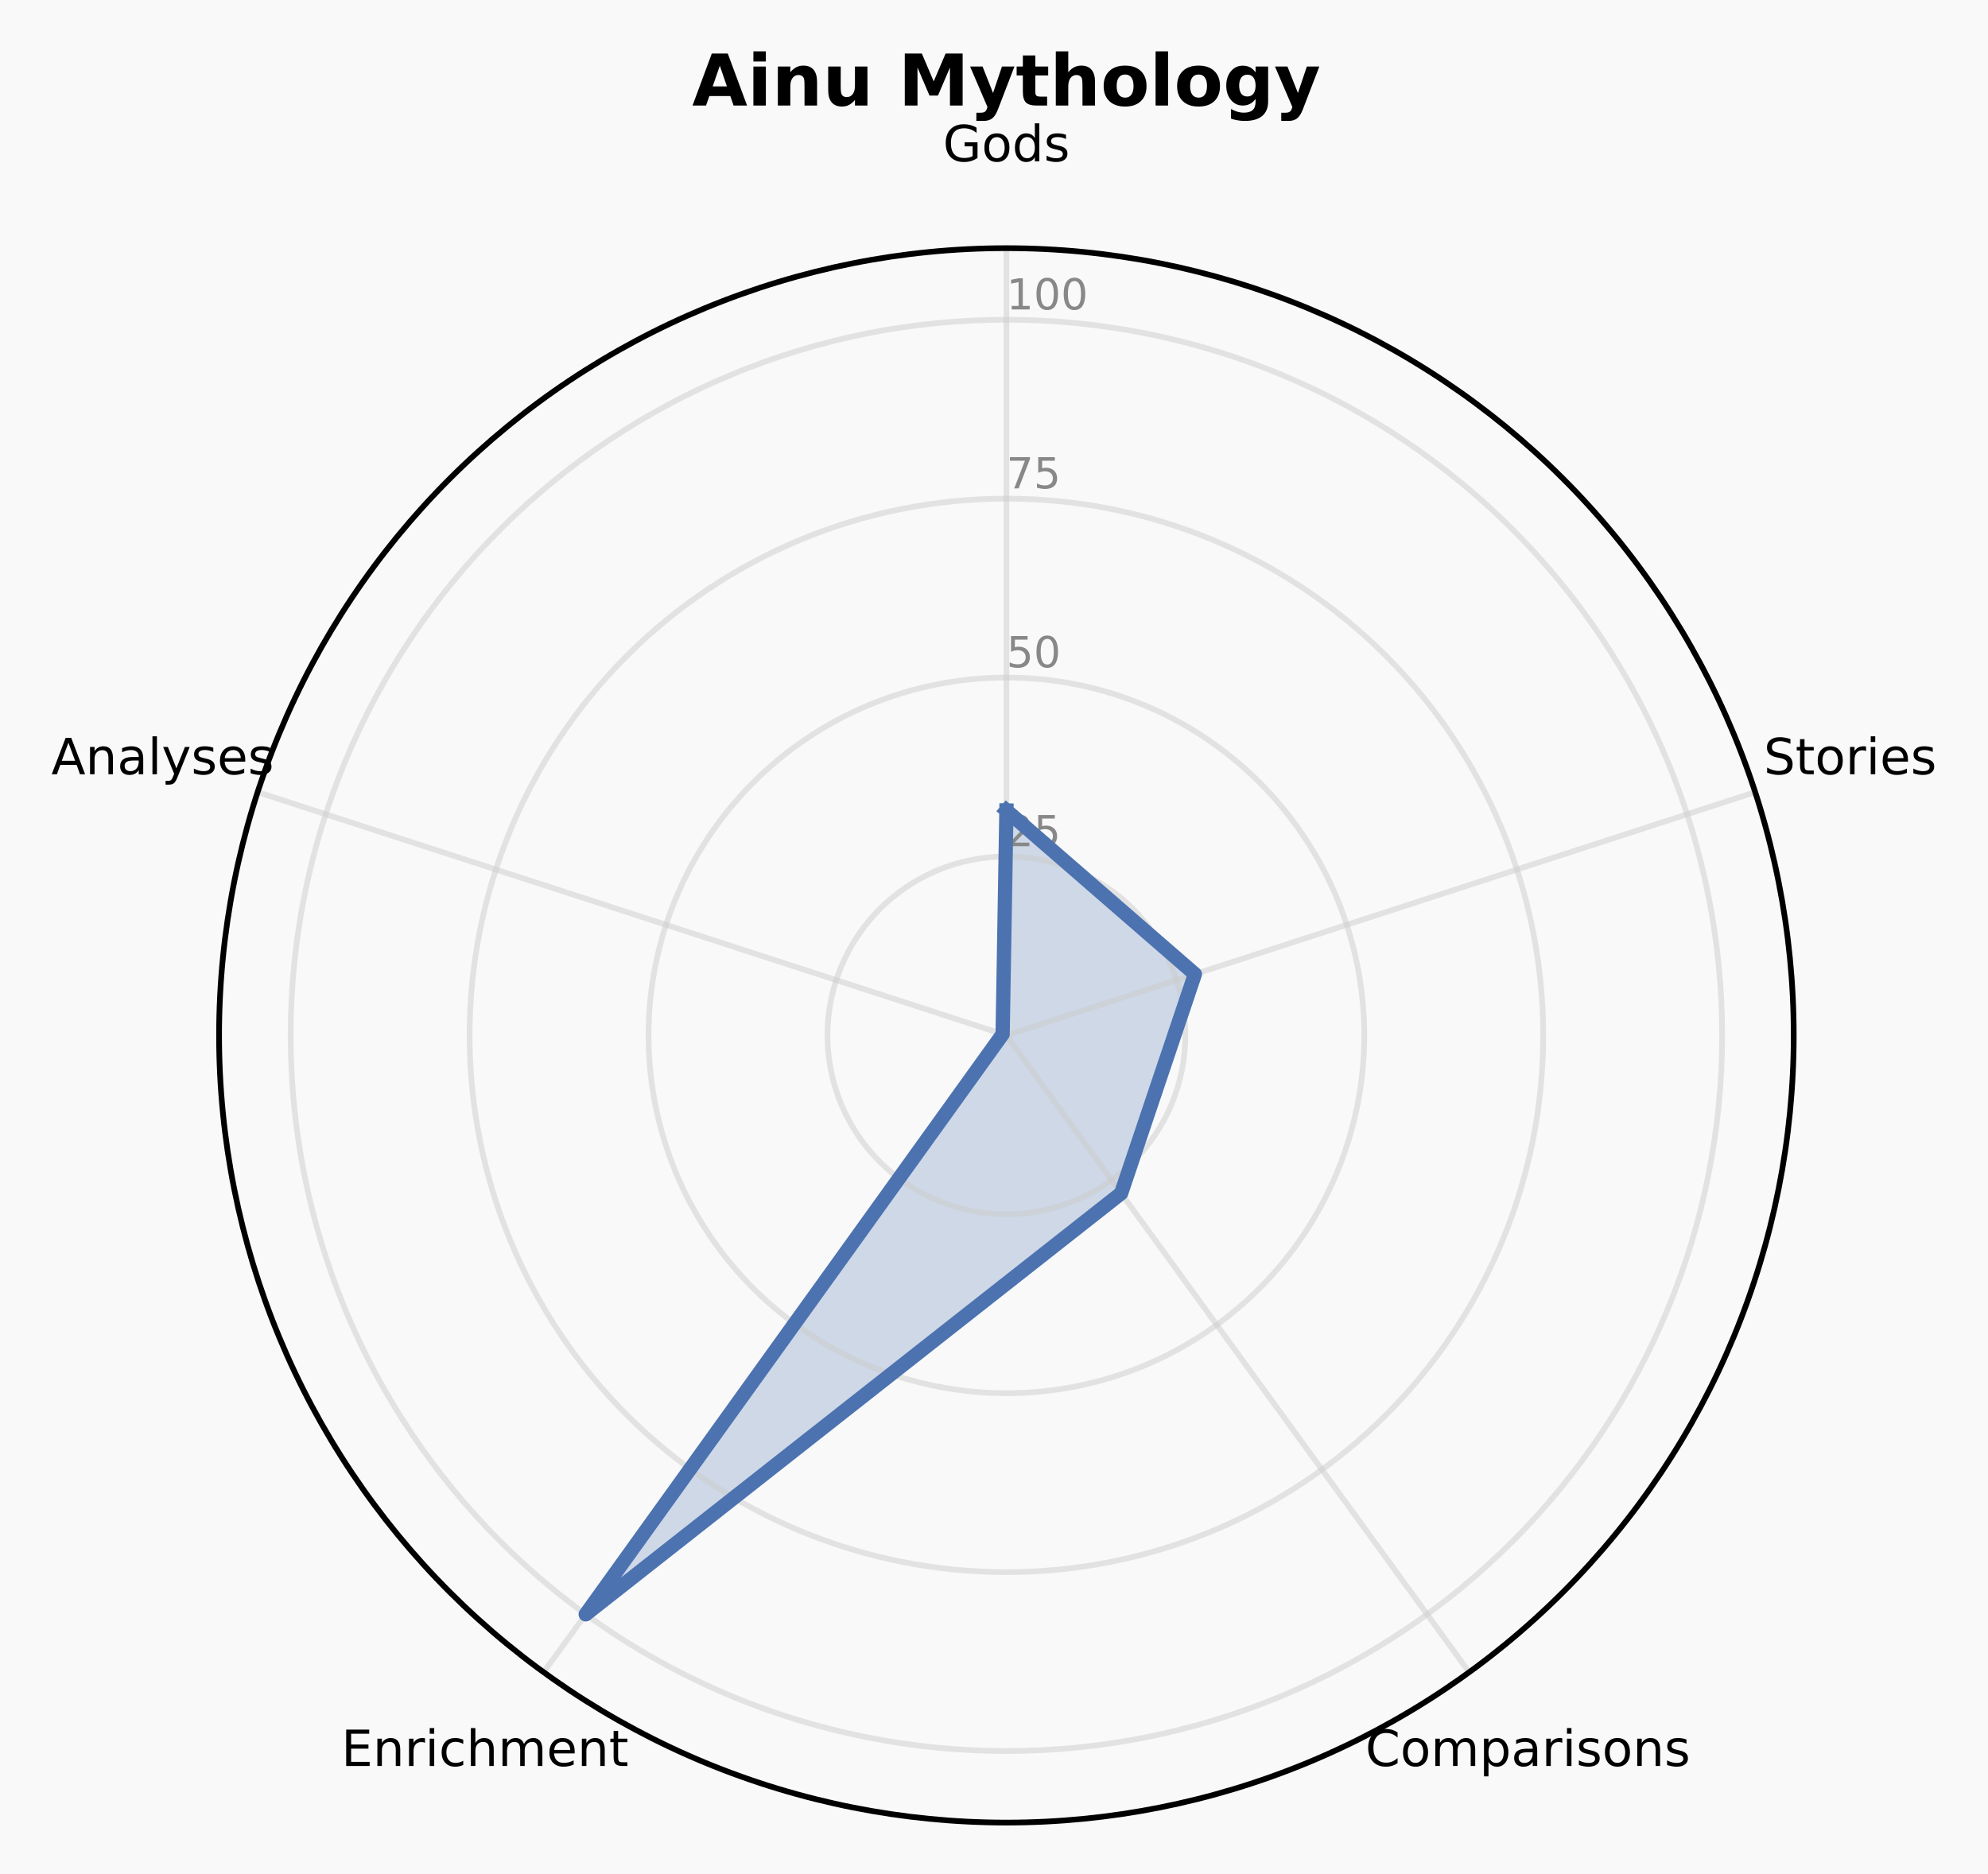
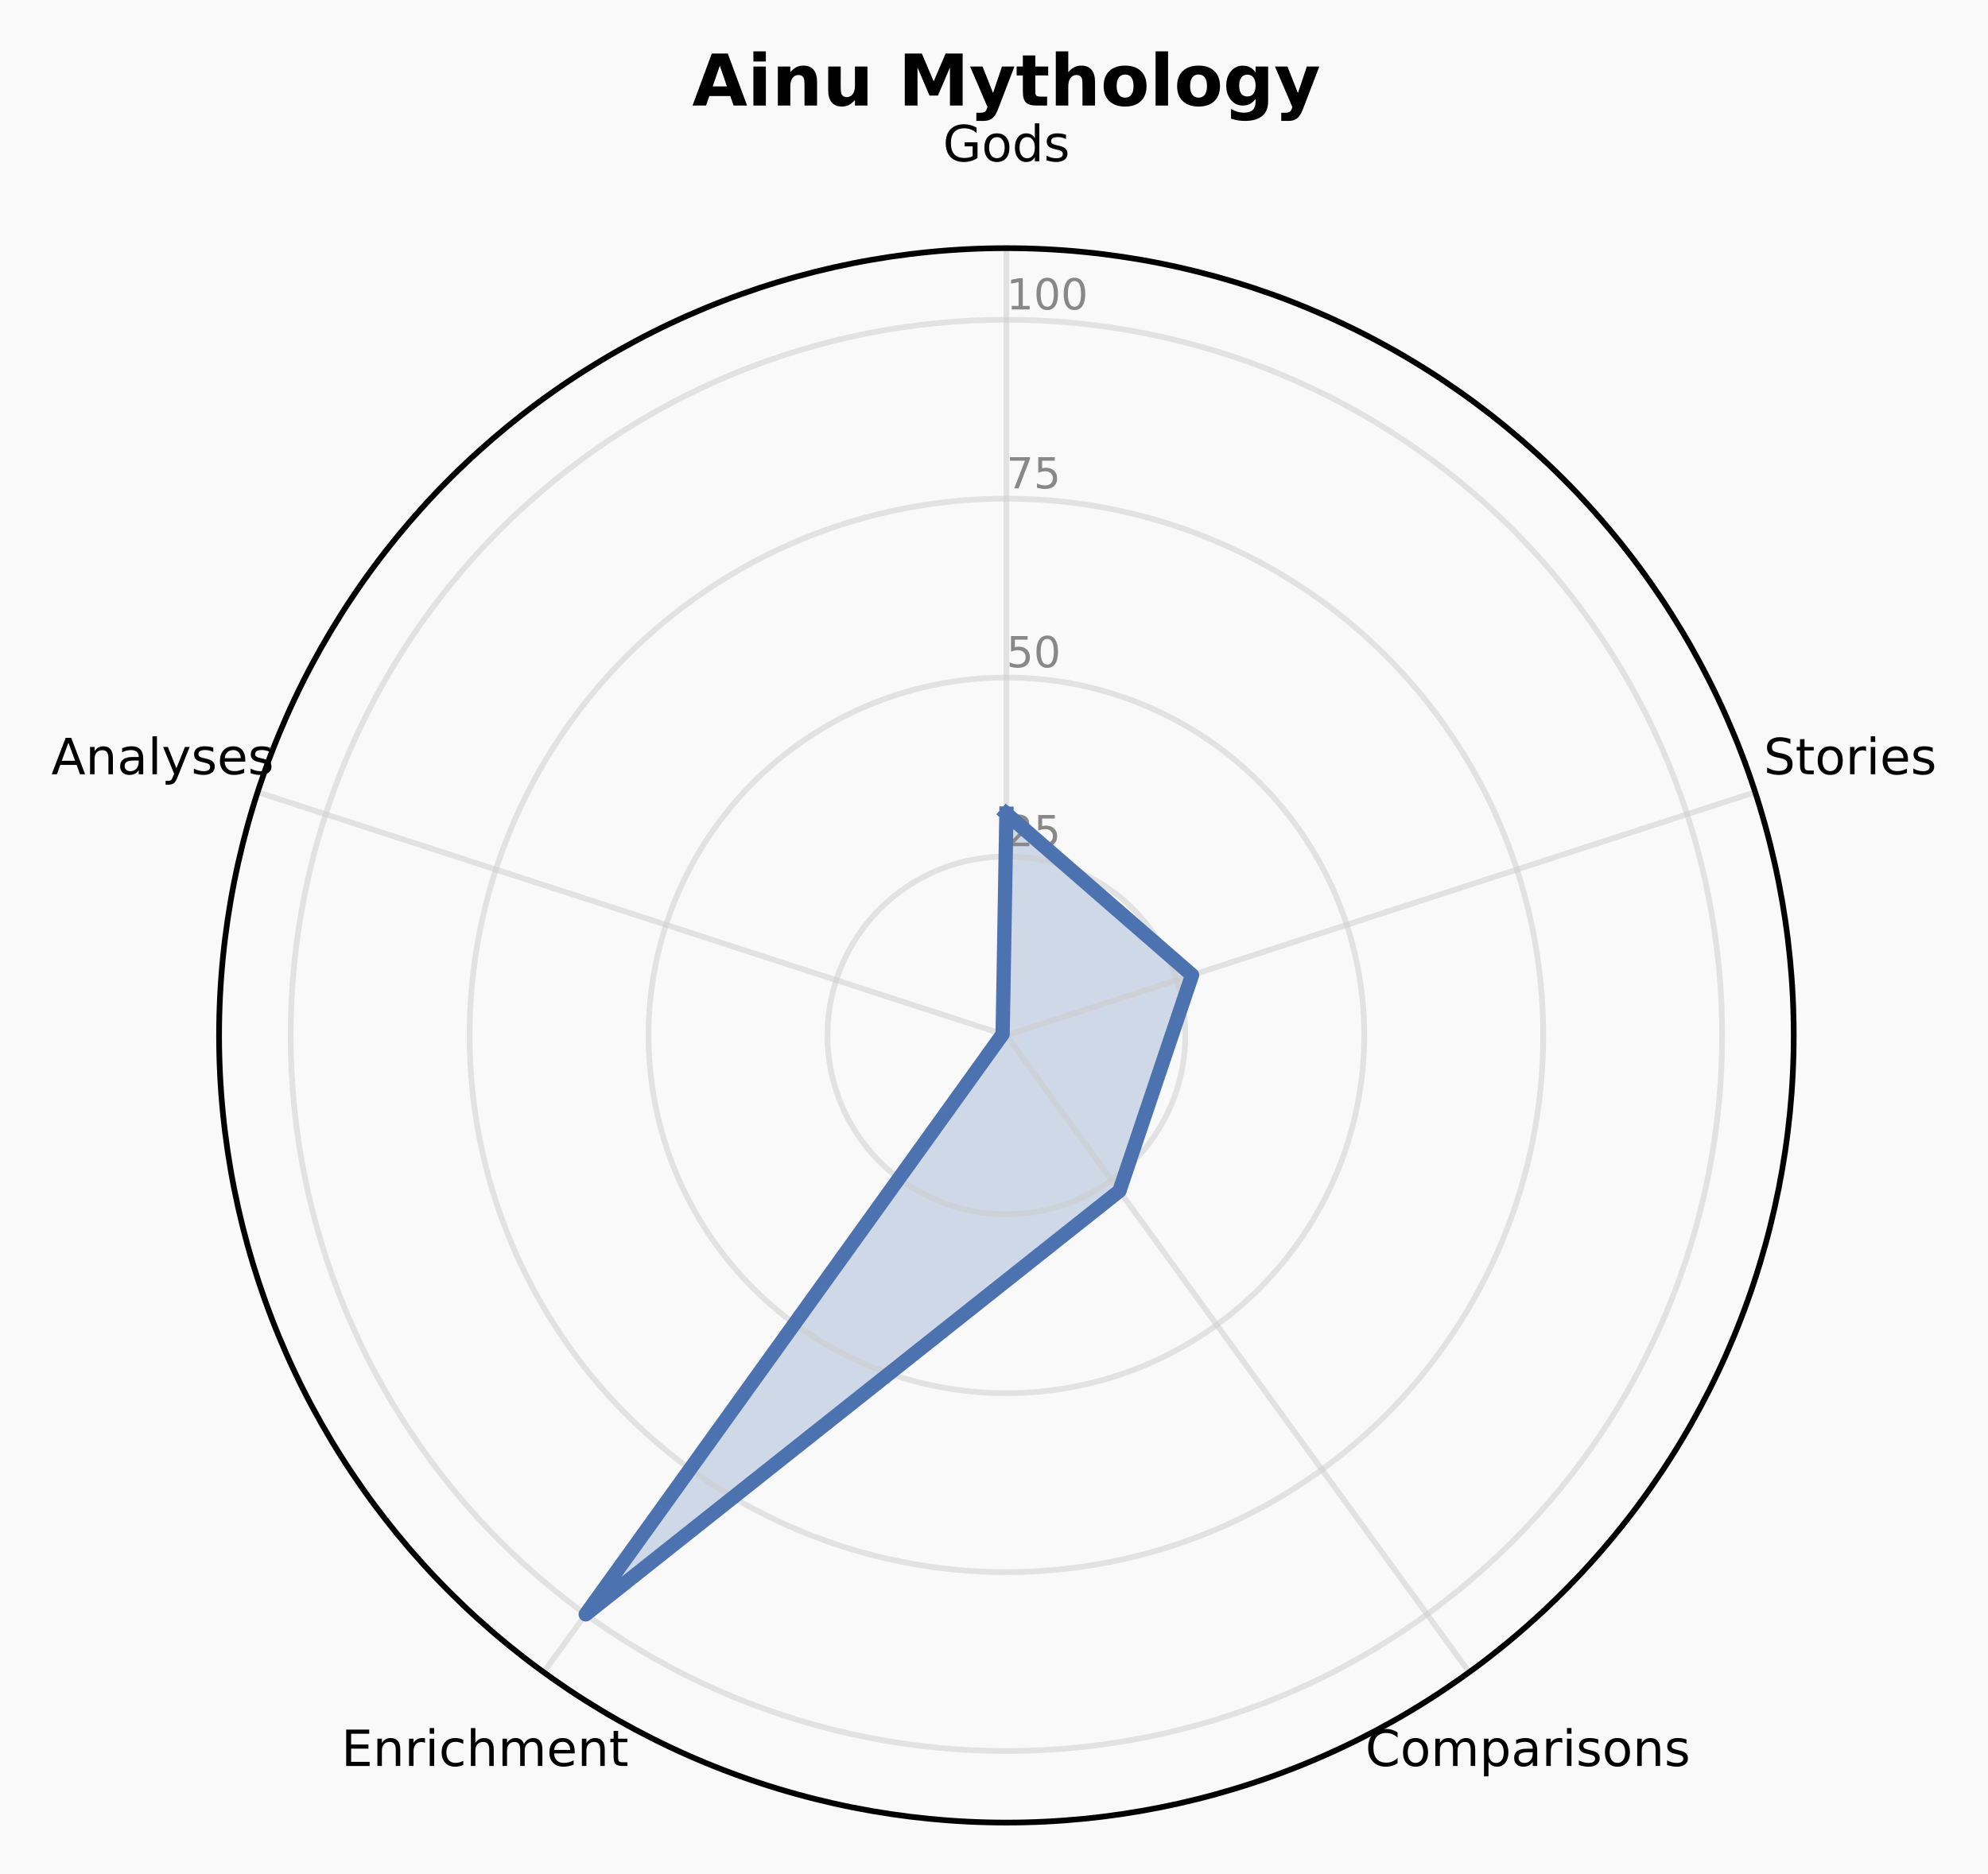
<svg xmlns="http://www.w3.org/2000/svg" xmlns:xlink="http://www.w3.org/1999/xlink" width="278.709pt" height="262.758pt" viewBox="0 0 278.709 262.758" version="1.1">
  <defs>
    <style type="text/css">*{stroke-linejoin: round; stroke-linecap: butt}</style>
  </defs>
  <g id="figure_1">
    <g id="patch_1">
      <path d="M 0 262.758  L 278.709 262.758  L 278.709 0  L 0 0  z " style="fill: #f9f9f9" />
    </g>
    <g id="axes_1">
      <g id="patch_2">
        <path d="M 251.473 145.178  C 251.473 130.683 248.618 116.329 243.071 102.938  C 237.524 89.546 229.393 77.377 219.143 67.128  C 208.894 56.878 196.725 48.748 183.334 43.201  C 169.942 37.654 155.588 34.798 141.093 34.798  C 126.598 34.798 112.244 37.654 98.853 43.201  C 85.461 48.748 73.293 56.878 63.043 67.128  C 52.794 77.377 44.663 89.546 39.116 102.938  C 33.569 116.329 30.714 130.683 30.714 145.178  C 30.714 159.673 33.569 174.027 39.116 187.418  C 44.663 200.81 52.794 212.979 63.043 223.228  C 73.293 233.478 85.461 241.609 98.853 247.155  C 112.244 252.702 126.598 255.558 141.093 255.558  C 155.588 255.558 169.942 252.702 183.334 247.155  C 196.725 241.609 208.894 233.478 219.143 223.228  C 229.393 212.979 237.524 200.81 243.071 187.418  C 248.618 174.027 251.473 159.673 251.473 145.178  M 141.093 145.178  C 141.093 145.178 141.093 145.178 141.093 145.178  C 141.093 145.178 141.093 145.178 141.093 145.178  C 141.093 145.178 141.093 145.178 141.093 145.178  C 141.093 145.178 141.093 145.178 141.093 145.178  C 141.093 145.178 141.093 145.178 141.093 145.178  C 141.093 145.178 141.093 145.178 141.093 145.178  C 141.093 145.178 141.093 145.178 141.093 145.178  C 141.093 145.178 141.093 145.178 141.093 145.178  C 141.093 145.178 141.093 145.178 141.093 145.178  C 141.093 145.178 141.093 145.178 141.093 145.178  C 141.093 145.178 141.093 145.178 141.093 145.178  C 141.093 145.178 141.093 145.178 141.093 145.178  C 141.093 145.178 141.093 145.178 141.093 145.178  C 141.093 145.178 141.093 145.178 141.093 145.178  C 141.093 145.178 141.093 145.178 141.093 145.178  C 141.093 145.178 141.093 145.178 141.093 145.178  z " style="fill: #f9f9f9" />
      </g>
      <g id="patch_3">
-         <path d="M 141.093 113.641  L 167.521 136.591  L 157.179 167.318  L 82.112 226.359  L 140.566 145.007  z " clip-path="url(#p3cefabeaa1)" style="fill: #4c72b0; opacity: 0.25; stroke: #4c72b0; stroke-linejoin: miter" />
+         <path d="M 141.093 114.085  L 167.121 136.721  L 156.939 166.988  L 82.112 226.359  L 140.566 145.007  z " clip-path="url(#p2540163495)" style="fill: #4c72b0; opacity: 0.25; stroke: #4c72b0; stroke-linejoin: miter" />
      </g>
      <g id="matplotlib.axis_1">
        <g id="xtick_1">
          <g id="line2d_1">
-             <path d="M 141.093 145.178  L 141.093 34.798  " clip-path="url(#p3cefabeaa1)" style="fill: none; stroke: #cccccc; stroke-opacity: 0.5; stroke-width: 0.8; stroke-linecap: square" />
+             <path d="M 141.093 145.178  L 141.093 34.798  " clip-path="url(#p2540163495)" style="fill: none; stroke: #cccccc; stroke-opacity: 0.5; stroke-width: 0.8; stroke-linecap: square" />
          </g>
          <g id="text_1">
            <g transform="translate(132.1945 22.61707) scale(0.07 -0.07)">
              <defs>
                <path id="DejaVuSans-2a" d="M 3809 666  L 3809 1919  L 2778 1919  L 2778 2438  L 4434 2438  L 4434 434  Q 4069 175 3628 42  Q 3188 -91 2688 -91  Q 1594 -91 976 548  Q 359 1188 359 2328  Q 359 3472 976 4111  Q 1594 4750 2688 4750  Q 3144 4750 3555 4637  Q 3966 4525 4313 4306  L 4313 3634  Q 3963 3931 3569 4081  Q 3175 4231 2741 4231  Q 1884 4231 1454 3753  Q 1025 3275 1025 2328  Q 1025 1384 1454 906  Q 1884 428 2741 428  Q 3075 428 3337 486  Q 3600 544 3809 666  z " transform="scale(0.015625)" />
                <path id="DejaVuSans-52" d="M 1959 3097  Q 1497 3097 1228 2736  Q 959 2375 959 1747  Q 959 1119 1226 758  Q 1494 397 1959 397  Q 2419 397 2687 759  Q 2956 1122 2956 1747  Q 2956 2369 2687 2733  Q 2419 3097 1959 3097  z M 1959 3584  Q 2709 3584 3137 3096  Q 3566 2609 3566 1747  Q 3566 888 3137 398  Q 2709 -91 1959 -91  Q 1206 -91 779 398  Q 353 888 353 1747  Q 353 2609 779 3096  Q 1206 3584 1959 3584  z " transform="scale(0.015625)" />
                <path id="DejaVuSans-47" d="M 2906 2969  L 2906 4863  L 3481 4863  L 3481 0  L 2906 0  L 2906 525  Q 2725 213 2448 61  Q 2172 -91 1784 -91  Q 1150 -91 751 415  Q 353 922 353 1747  Q 353 2572 751 3078  Q 1150 3584 1784 3584  Q 2172 3584 2448 3432  Q 2725 3281 2906 2969  z M 947 1747  Q 947 1113 1208 752  Q 1469 391 1925 391  Q 2381 391 2643 752  Q 2906 1113 2906 1747  Q 2906 2381 2643 2742  Q 2381 3103 1925 3103  Q 1469 3103 1208 2742  Q 947 2381 947 1747  z " transform="scale(0.015625)" />
                <path id="DejaVuSans-56" d="M 2834 3397  L 2834 2853  Q 2591 2978 2328 3040  Q 2066 3103 1784 3103  Q 1356 3103 1142 2972  Q 928 2841 928 2578  Q 928 2378 1081 2264  Q 1234 2150 1697 2047  L 1894 2003  Q 2506 1872 2764 1633  Q 3022 1394 3022 966  Q 3022 478 2636 193  Q 2250 -91 1575 -91  Q 1294 -91 989 -36  Q 684 19 347 128  L 347 722  Q 666 556 975 473  Q 1284 391 1588 391  Q 1994 391 2212 530  Q 2431 669 2431 922  Q 2431 1156 2273 1281  Q 2116 1406 1581 1522  L 1381 1569  Q 847 1681 609 1914  Q 372 2147 372 2553  Q 372 3047 722 3315  Q 1072 3584 1716 3584  Q 2034 3584 2315 3537  Q 2597 3491 2834 3397  z " transform="scale(0.015625)" />
              </defs>
              <use xlink:href="#DejaVuSans-2a" />
              <use xlink:href="#DejaVuSans-52" transform="translate(77.48438 0)" />
              <use xlink:href="#DejaVuSans-47" transform="translate(138.6719 0)" />
              <use xlink:href="#DejaVuSans-56" transform="translate(202.1562 0)" />
            </g>
          </g>
        </g>
        <g id="xtick_2">
          <g id="line2d_2">
-             <path d="M 141.093 145.178  L 246.07 111.069  " clip-path="url(#p3cefabeaa1)" style="fill: none; stroke: #cccccc; stroke-opacity: 0.5; stroke-width: 0.8; stroke-linecap: square" />
+             <path d="M 141.093 145.178  L 246.07 111.069  " clip-path="url(#p2540163495)" style="fill: none; stroke: #cccccc; stroke-opacity: 0.5; stroke-width: 0.8; stroke-linecap: square" />
          </g>
          <g id="text_2">
            <g transform="translate(247.2616 108.5613) scale(0.07 -0.07)">
              <defs>
                <path id="DejaVuSans-36" d="M 3425 4513  L 3425 3897  Q 3066 4069 2747 4153  Q 2428 4238 2131 4238  Q 1616 4238 1336 4038  Q 1056 3838 1056 3469  Q 1056 3159 1242 3001  Q 1428 2844 1947 2747  L 2328 2669  Q 3034 2534 3370 2195  Q 3706 1856 3706 1288  Q 3706 609 3251 259  Q 2797 -91 1919 -91  Q 1588 -91 1214 -16  Q 841 59 441 206  L 441 856  Q 825 641 1194 531  Q 1563 422 1919 422  Q 2459 422 2753 634  Q 3047 847 3047 1241  Q 3047 1584 2836 1778  Q 2625 1972 2144 2069  L 1759 2144  Q 1053 2284 737 2584  Q 422 2884 422 3419  Q 422 4038 858 4394  Q 1294 4750 2059 4750  Q 2388 4750 2728 4690  Q 3069 4631 3425 4513  z " transform="scale(0.015625)" />
                <path id="DejaVuSans-57" d="M 1172 4494  L 1172 3500  L 2356 3500  L 2356 3053  L 1172 3053  L 1172 1153  Q 1172 725 1289 603  Q 1406 481 1766 481  L 2356 481  L 2356 0  L 1766 0  Q 1100 0 847 248  Q 594 497 594 1153  L 594 3053  L 172 3053  L 172 3500  L 594 3500  L 594 4494  L 1172 4494  z " transform="scale(0.015625)" />
                <path id="DejaVuSans-55" d="M 2631 2963  Q 2534 3019 2420 3045  Q 2306 3072 2169 3072  Q 1681 3072 1420 2755  Q 1159 2438 1159 1844  L 1159 0  L 581 0  L 581 3500  L 1159 3500  L 1159 2956  Q 1341 3275 1631 3429  Q 1922 3584 2338 3584  Q 2397 3584 2469 3576  Q 2541 3569 2628 3553  L 2631 2963  z " transform="scale(0.015625)" />
                <path id="DejaVuSans-4c" d="M 603 3500  L 1178 3500  L 1178 0  L 603 0  L 603 3500  z M 603 4863  L 1178 4863  L 1178 4134  L 603 4134  L 603 4863  z " transform="scale(0.015625)" />
                <path id="DejaVuSans-48" d="M 3597 1894  L 3597 1613  L 953 1613  Q 991 1019 1311 708  Q 1631 397 2203 397  Q 2534 397 2845 478  Q 3156 559 3463 722  L 3463 178  Q 3153 47 2828 -22  Q 2503 -91 2169 -91  Q 1331 -91 842 396  Q 353 884 353 1716  Q 353 2575 817 3079  Q 1281 3584 2069 3584  Q 2775 3584 3186 3129  Q 3597 2675 3597 1894  z M 3022 2063  Q 3016 2534 2758 2815  Q 2500 3097 2075 3097  Q 1594 3097 1305 2825  Q 1016 2553 972 2059  L 3022 2063  z " transform="scale(0.015625)" />
              </defs>
              <use xlink:href="#DejaVuSans-36" />
              <use xlink:href="#DejaVuSans-57" transform="translate(63.48438 0)" />
              <use xlink:href="#DejaVuSans-52" transform="translate(102.6875 0)" />
              <use xlink:href="#DejaVuSans-55" transform="translate(163.875 0)" />
              <use xlink:href="#DejaVuSans-4c" transform="translate(204.9844 0)" />
              <use xlink:href="#DejaVuSans-48" transform="translate(232.7656 0)" />
              <use xlink:href="#DejaVuSans-56" transform="translate(294.2969 0)" />
            </g>
          </g>
        </g>
        <g id="xtick_3">
          <g id="line2d_3">
-             <path d="M 141.093 145.178  L 205.973 234.477  " clip-path="url(#p3cefabeaa1)" style="fill: none; stroke: #cccccc; stroke-opacity: 0.5; stroke-width: 0.8; stroke-linecap: square" />
+             <path d="M 141.093 145.178  L 205.973 234.477  " clip-path="url(#p2540163495)" style="fill: none; stroke: #cccccc; stroke-opacity: 0.5; stroke-width: 0.8; stroke-linecap: square" />
          </g>
          <g id="text_3">
            <g transform="translate(191.4228 247.6219) scale(0.07 -0.07)">
              <defs>
                <path id="DejaVuSans-26" d="M 4122 4306  L 4122 3641  Q 3803 3938 3442 4084  Q 3081 4231 2675 4231  Q 1875 4231 1450 3742  Q 1025 3253 1025 2328  Q 1025 1406 1450 917  Q 1875 428 2675 428  Q 3081 428 3442 575  Q 3803 722 4122 1019  L 4122 359  Q 3791 134 3420 21  Q 3050 -91 2638 -91  Q 1578 -91 968 557  Q 359 1206 359 2328  Q 359 3453 968 4101  Q 1578 4750 2638 4750  Q 3056 4750 3426 4639  Q 3797 4528 4122 4306  z " transform="scale(0.015625)" />
                <path id="DejaVuSans-50" d="M 3328 2828  Q 3544 3216 3844 3400  Q 4144 3584 4550 3584  Q 5097 3584 5394 3201  Q 5691 2819 5691 2113  L 5691 0  L 5113 0  L 5113 2094  Q 5113 2597 4934 2840  Q 4756 3084 4391 3084  Q 3944 3084 3684 2787  Q 3425 2491 3425 1978  L 3425 0  L 2847 0  L 2847 2094  Q 2847 2600 2669 2842  Q 2491 3084 2119 3084  Q 1678 3084 1418 2786  Q 1159 2488 1159 1978  L 1159 0  L 581 0  L 581 3500  L 1159 3500  L 1159 2956  Q 1356 3278 1631 3431  Q 1906 3584 2284 3584  Q 2666 3584 2933 3390  Q 3200 3197 3328 2828  z " transform="scale(0.015625)" />
                <path id="DejaVuSans-53" d="M 1159 525  L 1159 -1331  L 581 -1331  L 581 3500  L 1159 3500  L 1159 2969  Q 1341 3281 1617 3432  Q 1894 3584 2278 3584  Q 2916 3584 3314 3078  Q 3713 2572 3713 1747  Q 3713 922 3314 415  Q 2916 -91 2278 -91  Q 1894 -91 1617 61  Q 1341 213 1159 525  z M 3116 1747  Q 3116 2381 2855 2742  Q 2594 3103 2138 3103  Q 1681 3103 1420 2742  Q 1159 2381 1159 1747  Q 1159 1113 1420 752  Q 1681 391 2138 391  Q 2594 391 2855 752  Q 3116 1113 3116 1747  z " transform="scale(0.015625)" />
                <path id="DejaVuSans-44" d="M 2194 1759  Q 1497 1759 1228 1600  Q 959 1441 959 1056  Q 959 750 1161 570  Q 1363 391 1709 391  Q 2188 391 2477 730  Q 2766 1069 2766 1631  L 2766 1759  L 2194 1759  z M 3341 1997  L 3341 0  L 2766 0  L 2766 531  Q 2569 213 2275 61  Q 1981 -91 1556 -91  Q 1019 -91 701 211  Q 384 513 384 1019  Q 384 1609 779 1909  Q 1175 2209 1959 2209  L 2766 2209  L 2766 2266  Q 2766 2663 2505 2880  Q 2244 3097 1772 3097  Q 1472 3097 1187 3025  Q 903 2953 641 2809  L 641 3341  Q 956 3463 1253 3523  Q 1550 3584 1831 3584  Q 2591 3584 2966 3190  Q 3341 2797 3341 1997  z " transform="scale(0.015625)" />
                <path id="DejaVuSans-51" d="M 3513 2113  L 3513 0  L 2938 0  L 2938 2094  Q 2938 2591 2744 2837  Q 2550 3084 2163 3084  Q 1697 3084 1428 2787  Q 1159 2491 1159 1978  L 1159 0  L 581 0  L 581 3500  L 1159 3500  L 1159 2956  Q 1366 3272 1645 3428  Q 1925 3584 2291 3584  Q 2894 3584 3203 3211  Q 3513 2838 3513 2113  z " transform="scale(0.015625)" />
              </defs>
              <use xlink:href="#DejaVuSans-26" />
              <use xlink:href="#DejaVuSans-52" transform="translate(69.82812 0)" />
              <use xlink:href="#DejaVuSans-50" transform="translate(131.0156 0)" />
              <use xlink:href="#DejaVuSans-53" transform="translate(228.4219 0)" />
              <use xlink:href="#DejaVuSans-44" transform="translate(291.9062 0)" />
              <use xlink:href="#DejaVuSans-55" transform="translate(353.1875 0)" />
              <use xlink:href="#DejaVuSans-4c" transform="translate(394.2969 0)" />
              <use xlink:href="#DejaVuSans-56" transform="translate(422.0781 0)" />
              <use xlink:href="#DejaVuSans-52" transform="translate(474.1719 0)" />
              <use xlink:href="#DejaVuSans-51" transform="translate(535.3594 0)" />
              <use xlink:href="#DejaVuSans-56" transform="translate(598.7344 0)" />
            </g>
          </g>
        </g>
        <g id="xtick_4">
          <g id="line2d_4">
-             <path d="M 141.093 145.178  L 76.214 234.477  " clip-path="url(#p3cefabeaa1)" style="fill: none; stroke: #cccccc; stroke-opacity: 0.5; stroke-width: 0.8; stroke-linecap: square" />
+             <path d="M 141.093 145.178  L 76.214 234.477  " clip-path="url(#p2540163495)" style="fill: none; stroke: #cccccc; stroke-opacity: 0.5; stroke-width: 0.8; stroke-linecap: square" />
          </g>
          <g id="text_4">
            <g transform="translate(47.8483 247.6219) scale(0.07 -0.07)">
              <defs>
                <path id="DejaVuSans-28" d="M 628 4666  L 3578 4666  L 3578 4134  L 1259 4134  L 1259 2753  L 3481 2753  L 3481 2222  L 1259 2222  L 1259 531  L 3634 531  L 3634 0  L 628 0  L 628 4666  z " transform="scale(0.015625)" />
                <path id="DejaVuSans-46" d="M 3122 3366  L 3122 2828  Q 2878 2963 2633 3030  Q 2388 3097 2138 3097  Q 1578 3097 1268 2742  Q 959 2388 959 1747  Q 959 1106 1268 751  Q 1578 397 2138 397  Q 2388 397 2633 464  Q 2878 531 3122 666  L 3122 134  Q 2881 22 2623 -34  Q 2366 -91 2075 -91  Q 1284 -91 818 406  Q 353 903 353 1747  Q 353 2603 823 3093  Q 1294 3584 2113 3584  Q 2378 3584 2631 3529  Q 2884 3475 3122 3366  z " transform="scale(0.015625)" />
                <path id="DejaVuSans-4b" d="M 3513 2113  L 3513 0  L 2938 0  L 2938 2094  Q 2938 2591 2744 2837  Q 2550 3084 2163 3084  Q 1697 3084 1428 2787  Q 1159 2491 1159 1978  L 1159 0  L 581 0  L 581 4863  L 1159 4863  L 1159 2956  Q 1366 3272 1645 3428  Q 1925 3584 2291 3584  Q 2894 3584 3203 3211  Q 3513 2838 3513 2113  z " transform="scale(0.015625)" />
              </defs>
              <use xlink:href="#DejaVuSans-28" />
              <use xlink:href="#DejaVuSans-51" transform="translate(63.1875 0)" />
              <use xlink:href="#DejaVuSans-55" transform="translate(126.5625 0)" />
              <use xlink:href="#DejaVuSans-4c" transform="translate(167.6719 0)" />
              <use xlink:href="#DejaVuSans-46" transform="translate(195.4531 0)" />
              <use xlink:href="#DejaVuSans-4b" transform="translate(250.4375 0)" />
              <use xlink:href="#DejaVuSans-50" transform="translate(313.8125 0)" />
              <use xlink:href="#DejaVuSans-48" transform="translate(411.2188 0)" />
              <use xlink:href="#DejaVuSans-51" transform="translate(472.75 0)" />
              <use xlink:href="#DejaVuSans-57" transform="translate(536.125 0)" />
            </g>
          </g>
        </g>
        <g id="xtick_5">
          <g id="line2d_5">
-             <path d="M 141.093 145.178  L 36.116 111.069  " clip-path="url(#p3cefabeaa1)" style="fill: none; stroke: #cccccc; stroke-opacity: 0.5; stroke-width: 0.8; stroke-linecap: square" />
+             <path d="M 141.093 145.178  L 36.116 111.069  " clip-path="url(#p2540163495)" style="fill: none; stroke: #cccccc; stroke-opacity: 0.5; stroke-width: 0.8; stroke-linecap: square" />
          </g>
          <g id="text_5">
            <g transform="translate(7.2 108.5613) scale(0.07 -0.07)">
              <defs>
                <path id="DejaVuSans-24" d="M 2188 4044  L 1331 1722  L 3047 1722  L 2188 4044  z M 1831 4666  L 2547 4666  L 4325 0  L 3669 0  L 3244 1197  L 1141 1197  L 716 0  L 50 0  L 1831 4666  z " transform="scale(0.015625)" />
                <path id="DejaVuSans-4f" d="M 603 4863  L 1178 4863  L 1178 0  L 603 0  L 603 4863  z " transform="scale(0.015625)" />
                <path id="DejaVuSans-5c" d="M 2059 -325  Q 1816 -950 1584 -1140  Q 1353 -1331 966 -1331  L 506 -1331  L 506 -850  L 844 -850  Q 1081 -850 1212 -737  Q 1344 -625 1503 -206  L 1606 56  L 191 3500  L 800 3500  L 1894 763  L 2988 3500  L 3597 3500  L 2059 -325  z " transform="scale(0.015625)" />
              </defs>
              <use xlink:href="#DejaVuSans-24" />
              <use xlink:href="#DejaVuSans-51" transform="translate(68.40625 0)" />
              <use xlink:href="#DejaVuSans-44" transform="translate(131.7812 0)" />
              <use xlink:href="#DejaVuSans-4f" transform="translate(193.0625 0)" />
              <use xlink:href="#DejaVuSans-5c" transform="translate(220.8438 0)" />
              <use xlink:href="#DejaVuSans-56" transform="translate(280.0312 0)" />
              <use xlink:href="#DejaVuSans-48" transform="translate(332.125 0)" />
              <use xlink:href="#DejaVuSans-56" transform="translate(393.6562 0)" />
            </g>
          </g>
        </g>
      </g>
      <g id="matplotlib.axis_2">
        <g id="ytick_1">
          <g id="line2d_6">
-             <path d="M 141.093 120.092  C 144.388 120.092 147.65 120.741 150.693 122.001  C 153.737 123.262 156.503 125.11 158.832 127.439  C 161.161 129.769 163.009 132.534 164.27 135.578  C 165.531 138.621 166.18 141.884 166.18 145.178  C 166.18 148.472 165.531 151.735 164.27 154.778  C 163.009 157.822 161.161 160.587 158.832 162.917  C 156.503 165.246 153.737 167.094 150.693 168.355  C 147.65 169.615 144.388 170.264 141.093 170.264  C 137.799 170.264 134.537 169.615 131.493 168.355  C 128.45 167.094 125.684 165.246 123.355 162.917  C 121.025 160.587 119.177 157.822 117.917 154.778  C 116.656 151.735 116.007 148.472 116.007 145.178  C 116.007 141.884 116.656 138.621 117.917 135.578  C 119.177 132.534 121.025 129.769 123.355 127.439  C 125.684 125.11 128.45 123.262 131.493 122.001  C 134.537 120.741 137.799 120.092 141.093 120.092  " clip-path="url(#p3cefabeaa1)" style="fill: none; stroke: #cccccc; stroke-opacity: 0.5; stroke-width: 0.8; stroke-linecap: square" />
+             <path d="M 141.093 120.092  C 144.388 120.092 147.65 120.741 150.693 122.001  C 153.737 123.262 156.503 125.11 158.832 127.439  C 161.161 129.769 163.009 132.534 164.27 135.578  C 165.531 138.621 166.18 141.884 166.18 145.178  C 166.18 148.472 165.531 151.735 164.27 154.778  C 163.009 157.822 161.161 160.587 158.832 162.917  C 156.503 165.246 153.737 167.094 150.693 168.355  C 147.65 169.615 144.388 170.264 141.093 170.264  C 137.799 170.264 134.537 169.615 131.493 168.355  C 128.45 167.094 125.684 165.246 123.355 162.917  C 121.025 160.587 119.177 157.822 117.917 154.778  C 116.656 151.735 116.007 148.472 116.007 145.178  C 116.007 141.884 116.656 138.621 117.917 135.578  C 119.177 132.534 121.025 129.769 123.355 127.439  C 125.684 125.11 128.45 123.262 131.493 122.001  C 134.537 120.741 137.799 120.092 141.093 120.092  " clip-path="url(#p2540163495)" style="fill: none; stroke: #cccccc; stroke-opacity: 0.5; stroke-width: 0.8; stroke-linecap: square" />
          </g>
          <g id="text_6">
            <g style="fill: #888888" transform="translate(141.0933 118.6504) scale(0.06 -0.06)">
              <defs>
                <path id="DejaVuSans-15" d="M 1228 531  L 3431 531  L 3431 0  L 469 0  L 469 531  Q 828 903 1448 1529  Q 2069 2156 2228 2338  Q 2531 2678 2651 2914  Q 2772 3150 2772 3378  Q 2772 3750 2511 3984  Q 2250 4219 1831 4219  Q 1534 4219 1204 4116  Q 875 4013 500 3803  L 500 4441  Q 881 4594 1212 4672  Q 1544 4750 1819 4750  Q 2544 4750 2975 4387  Q 3406 4025 3406 3419  Q 3406 3131 3298 2873  Q 3191 2616 2906 2266  Q 2828 2175 2409 1742  Q 1991 1309 1228 531  z " transform="scale(0.015625)" />
                <path id="DejaVuSans-18" d="M 691 4666  L 3169 4666  L 3169 4134  L 1269 4134  L 1269 2991  Q 1406 3038 1543 3061  Q 1681 3084 1819 3084  Q 2600 3084 3056 2656  Q 3513 2228 3513 1497  Q 3513 744 3044 326  Q 2575 -91 1722 -91  Q 1428 -91 1123 -41  Q 819 9 494 109  L 494 744  Q 775 591 1075 516  Q 1375 441 1709 441  Q 2250 441 2565 725  Q 2881 1009 2881 1497  Q 2881 1984 2565 2268  Q 2250 2553 1709 2553  Q 1456 2553 1204 2497  Q 953 2441 691 2322  L 691 4666  z " transform="scale(0.015625)" />
              </defs>
              <use xlink:href="#DejaVuSans-15" />
              <use xlink:href="#DejaVuSans-18" transform="translate(63.625 0)" />
            </g>
          </g>
        </g>
        <g id="ytick_2">
          <g id="line2d_7">
-             <path d="M 141.093 95.005  C 147.682 95.005 154.206 96.303 160.293 98.825  C 166.381 101.346 171.912 105.042 176.571 109.701  C 181.229 114.36 184.925 119.891 187.447 125.978  C 189.968 132.065 191.266 138.589 191.266 145.178  C 191.266 151.767 189.968 158.291 187.447 164.378  C 184.925 170.465 181.229 175.997 176.571 180.655  C 171.912 185.314 166.381 189.01 160.293 191.531  C 154.206 194.053 147.682 195.351 141.093 195.351  C 134.505 195.351 127.98 194.053 121.893 191.531  C 115.806 189.01 110.275 185.314 105.616 180.655  C 100.957 175.997 97.261 170.465 94.74 164.378  C 92.219 158.291 90.921 151.767 90.921 145.178  C 90.921 138.589 92.219 132.065 94.74 125.978  C 97.261 119.891 100.957 114.36 105.616 109.701  C 110.275 105.042 115.806 101.346 121.893 98.825  C 127.98 96.303 134.505 95.005 141.093 95.005  " clip-path="url(#p3cefabeaa1)" style="fill: none; stroke: #cccccc; stroke-opacity: 0.5; stroke-width: 0.8; stroke-linecap: square" />
+             <path d="M 141.093 95.005  C 147.682 95.005 154.206 96.303 160.293 98.825  C 166.381 101.346 171.912 105.042 176.571 109.701  C 181.229 114.36 184.925 119.891 187.447 125.978  C 189.968 132.065 191.266 138.589 191.266 145.178  C 191.266 151.767 189.968 158.291 187.447 164.378  C 184.925 170.465 181.229 175.997 176.571 180.655  C 171.912 185.314 166.381 189.01 160.293 191.531  C 154.206 194.053 147.682 195.351 141.093 195.351  C 134.505 195.351 127.98 194.053 121.893 191.531  C 115.806 189.01 110.275 185.314 105.616 180.655  C 100.957 175.997 97.261 170.465 94.74 164.378  C 92.219 158.291 90.921 151.767 90.921 145.178  C 90.921 138.589 92.219 132.065 94.74 125.978  C 97.261 119.891 100.957 114.36 105.616 109.701  C 110.275 105.042 115.806 101.346 121.893 98.825  C 127.98 96.303 134.505 95.005 141.093 95.005  " clip-path="url(#p2540163495)" style="fill: none; stroke: #cccccc; stroke-opacity: 0.5; stroke-width: 0.8; stroke-linecap: square" />
          </g>
          <g id="text_7">
            <g style="fill: #888888" transform="translate(141.0933 93.56408) scale(0.06 -0.06)">
              <defs>
                <path id="DejaVuSans-13" d="M 2034 4250  Q 1547 4250 1301 3770  Q 1056 3291 1056 2328  Q 1056 1369 1301 889  Q 1547 409 2034 409  Q 2525 409 2770 889  Q 3016 1369 3016 2328  Q 3016 3291 2770 3770  Q 2525 4250 2034 4250  z M 2034 4750  Q 2819 4750 3233 4129  Q 3647 3509 3647 2328  Q 3647 1150 3233 529  Q 2819 -91 2034 -91  Q 1250 -91 836 529  Q 422 1150 422 2328  Q 422 3509 836 4129  Q 1250 4750 2034 4750  z " transform="scale(0.015625)" />
              </defs>
              <use xlink:href="#DejaVuSans-18" />
              <use xlink:href="#DejaVuSans-13" transform="translate(63.625 0)" />
            </g>
          </g>
        </g>
        <g id="ytick_3">
          <g id="line2d_8">
-             <path d="M 141.093 69.919  C 150.976 69.919 160.763 71.866 169.894 75.648  C 179.024 79.43 187.321 84.974 194.309 91.962  C 201.298 98.95 206.841 107.247 210.623 116.378  C 214.405 125.508 216.352 135.295 216.352 145.178  C 216.352 155.061 214.405 164.848 210.623 173.978  C 206.841 183.109 201.298 191.406 194.309 198.394  C 187.321 205.382 179.024 210.926 169.894 214.708  C 160.763 218.49 150.976 220.437 141.093 220.437  C 131.21 220.437 121.424 218.49 112.293 214.708  C 103.162 210.926 94.866 205.382 87.877 198.394  C 80.889 191.406 75.345 183.109 71.563 173.978  C 67.781 164.848 65.834 155.061 65.834 145.178  C 65.834 135.295 67.781 125.508 71.563 116.378  C 75.345 107.247 80.889 98.95 87.877 91.962  C 94.866 84.974 103.162 79.43 112.293 75.648  C 121.424 71.866 131.21 69.919 141.093 69.919  " clip-path="url(#p3cefabeaa1)" style="fill: none; stroke: #cccccc; stroke-opacity: 0.5; stroke-width: 0.8; stroke-linecap: square" />
+             <path d="M 141.093 69.919  C 150.976 69.919 160.763 71.866 169.894 75.648  C 179.024 79.43 187.321 84.974 194.309 91.962  C 201.298 98.95 206.841 107.247 210.623 116.378  C 214.405 125.508 216.352 135.295 216.352 145.178  C 216.352 155.061 214.405 164.848 210.623 173.978  C 206.841 183.109 201.298 191.406 194.309 198.394  C 187.321 205.382 179.024 210.926 169.894 214.708  C 160.763 218.49 150.976 220.437 141.093 220.437  C 131.21 220.437 121.424 218.49 112.293 214.708  C 103.162 210.926 94.866 205.382 87.877 198.394  C 80.889 191.406 75.345 183.109 71.563 173.978  C 67.781 164.848 65.834 155.061 65.834 145.178  C 65.834 135.295 67.781 125.508 71.563 116.378  C 75.345 107.247 80.889 98.95 87.877 91.962  C 94.866 84.974 103.162 79.43 112.293 75.648  C 121.424 71.866 131.21 69.919 141.093 69.919  " clip-path="url(#p2540163495)" style="fill: none; stroke: #cccccc; stroke-opacity: 0.5; stroke-width: 0.8; stroke-linecap: square" />
          </g>
          <g id="text_8">
            <g style="fill: #888888" transform="translate(141.0933 68.47781) scale(0.06 -0.06)">
              <defs>
                <path id="DejaVuSans-1a" d="M 525 4666  L 3525 4666  L 3525 4397  L 1831 0  L 1172 0  L 2766 4134  L 525 4134  L 525 4666  z " transform="scale(0.015625)" />
              </defs>
              <use xlink:href="#DejaVuSans-1a" />
              <use xlink:href="#DejaVuSans-18" transform="translate(63.625 0)" />
            </g>
          </g>
        </g>
        <g id="ytick_4">
          <g id="line2d_9">
-             <path d="M 141.093 44.833  C 154.27 44.833 167.32 47.429 179.494 52.471  C 191.668 57.514 202.73 64.906 212.048 74.223  C 221.366 83.541 228.757 94.603 233.8 106.778  C 238.843 118.952 241.438 132.001 241.438 145.178  C 241.438 158.355 238.843 171.404 233.8 183.578  C 228.757 195.753 221.366 206.815 212.048 216.133  C 202.73 225.45 191.668 232.842 179.494 237.885  C 167.32 242.927 154.27 245.523 141.093 245.523  C 127.916 245.523 114.867 242.927 102.693 237.885  C 90.519 232.842 79.456 225.45 70.139 216.133  C 60.821 206.815 53.429 195.753 48.387 183.578  C 43.344 171.404 40.748 158.355 40.748 145.178  C 40.748 132.001 43.344 118.952 48.387 106.778  C 53.429 94.603 60.821 83.541 70.139 74.223  C 79.456 64.906 90.519 57.514 102.693 52.471  C 114.867 47.429 127.916 44.833 141.093 44.833  " clip-path="url(#p3cefabeaa1)" style="fill: none; stroke: #cccccc; stroke-opacity: 0.5; stroke-width: 0.8; stroke-linecap: square" />
+             <path d="M 141.093 44.833  C 154.27 44.833 167.32 47.429 179.494 52.471  C 191.668 57.514 202.73 64.906 212.048 74.223  C 221.366 83.541 228.757 94.603 233.8 106.778  C 238.843 118.952 241.438 132.001 241.438 145.178  C 241.438 158.355 238.843 171.404 233.8 183.578  C 228.757 195.753 221.366 206.815 212.048 216.133  C 202.73 225.45 191.668 232.842 179.494 237.885  C 167.32 242.927 154.27 245.523 141.093 245.523  C 127.916 245.523 114.867 242.927 102.693 237.885  C 90.519 232.842 79.456 225.45 70.139 216.133  C 60.821 206.815 53.429 195.753 48.387 183.578  C 43.344 171.404 40.748 158.355 40.748 145.178  C 40.748 132.001 43.344 118.952 48.387 106.778  C 53.429 94.603 60.821 83.541 70.139 74.223  C 79.456 64.906 90.519 57.514 102.693 52.471  C 114.867 47.429 127.916 44.833 141.093 44.833  " clip-path="url(#p2540163495)" style="fill: none; stroke: #cccccc; stroke-opacity: 0.5; stroke-width: 0.8; stroke-linecap: square" />
          </g>
          <g id="text_9">
            <g style="fill: #888888" transform="translate(141.0933 43.39154) scale(0.06 -0.06)">
              <defs>
                <path id="DejaVuSans-14" d="M 794 531  L 1825 531  L 1825 4091  L 703 3866  L 703 4441  L 1819 4666  L 2450 4666  L 2450 531  L 3481 531  L 3481 0  L 794 0  L 794 531  z " transform="scale(0.015625)" />
              </defs>
              <use xlink:href="#DejaVuSans-14" />
              <use xlink:href="#DejaVuSans-13" transform="translate(63.625 0)" />
              <use xlink:href="#DejaVuSans-13" transform="translate(127.25 0)" />
            </g>
          </g>
        </g>
      </g>
      <g id="line2d_10">
-         <path d="M 141.093 113.641  L 167.521 136.591  L 157.179 167.318  L 82.112 226.359  L 140.566 145.007  L 141.093 113.641  " clip-path="url(#p3cefabeaa1)" style="fill: none; stroke: #4c72b0; stroke-width: 2; stroke-linecap: square" />
+         <path d="M 141.093 114.085  L 167.121 136.721  L 156.939 166.988  L 82.112 226.359  L 140.566 145.007  L 141.093 114.085  " clip-path="url(#p2540163495)" style="fill: none; stroke: #4c72b0; stroke-width: 2; stroke-linecap: square" />
      </g>
      <g id="patch_4">
        <path d="M 141.093 34.798  C 126.598 34.798 112.244 37.654 98.853 43.201  C 85.461 48.748 73.293 56.878 63.043 67.128  C 52.794 77.377 44.663 89.546 39.116 102.938  C 33.569 116.329 30.714 130.683 30.714 145.178  C 30.714 159.673 33.569 174.027 39.116 187.418  C 44.663 200.81 52.794 212.979 63.043 223.228  C 73.293 233.478 85.461 241.609 98.853 247.155  C 112.244 252.702 126.598 255.558 141.093 255.558  C 155.588 255.558 169.942 252.702 183.334 247.155  C 196.725 241.609 208.894 233.478 219.143 223.228  C 229.393 212.979 237.524 200.81 243.071 187.418  C 248.618 174.027 251.473 159.673 251.473 145.178  C 251.473 130.683 248.618 116.329 243.071 102.938  C 237.524 89.546 229.393 77.377 219.143 67.128  C 208.894 56.878 196.725 48.748 183.334 43.201  C 169.942 37.654 155.588 34.798 141.093 34.798  " style="fill: none; stroke: #000000; stroke-width: 0.8; stroke-linejoin: miter; stroke-linecap: square" />
      </g>
      <g id="text_10">
        <g transform="translate(97.04327 14.79844) scale(0.1 -0.1)">
          <defs>
            <path id="DejaVuSans-Bold-24" d="M 3419 850  L 1538 850  L 1241 0  L 31 0  L 1759 4666  L 3194 4666  L 4922 0  L 3713 0  L 3419 850  z M 1838 1716  L 3116 1716  L 2478 3572  L 1838 1716  z " transform="scale(0.015625)" />
            <path id="DejaVuSans-Bold-4c" d="M 538 3500  L 1656 3500  L 1656 0  L 538 0  L 538 3500  z M 538 4863  L 1656 4863  L 1656 3950  L 538 3950  L 538 4863  z " transform="scale(0.015625)" />
            <path id="DejaVuSans-Bold-51" d="M 4056 2131  L 4056 0  L 2931 0  L 2931 347  L 2931 1631  Q 2931 2084 2911 2256  Q 2891 2428 2841 2509  Q 2775 2619 2662 2680  Q 2550 2741 2406 2741  Q 2056 2741 1856 2470  Q 1656 2200 1656 1722  L 1656 0  L 538 0  L 538 3500  L 1656 3500  L 1656 2988  Q 1909 3294 2193 3439  Q 2478 3584 2822 3584  Q 3428 3584 3742 3212  Q 4056 2841 4056 2131  z " transform="scale(0.015625)" />
            <path id="DejaVuSans-Bold-58" d="M 500 1363  L 500 3500  L 1625 3500  L 1625 3150  Q 1625 2866 1622 2436  Q 1619 2006 1619 1863  Q 1619 1441 1641 1255  Q 1663 1069 1716 984  Q 1784 875 1895 815  Q 2006 756 2150 756  Q 2500 756 2700 1025  Q 2900 1294 2900 1772  L 2900 3500  L 4019 3500  L 4019 0  L 2900 0  L 2900 506  Q 2647 200 2364 54  Q 2081 -91 1741 -91  Q 1134 -91 817 281  Q 500 653 500 1363  z " transform="scale(0.015625)" />
            <path id="DejaVuSans-Bold-3" transform="scale(0.015625)" />
            <path id="DejaVuSans-Bold-30" d="M 588 4666  L 2119 4666  L 3181 2169  L 4250 4666  L 5778 4666  L 5778 0  L 4641 0  L 4641 3413  L 3566 897  L 2803 897  L 1728 3413  L 1728 0  L 588 0  L 588 4666  z " transform="scale(0.015625)" />
            <path id="DejaVuSans-Bold-5c" d="M 78 3500  L 1197 3500  L 2138 1125  L 2938 3500  L 4056 3500  L 2584 -331  Q 2363 -916 2067 -1148  Q 1772 -1381 1288 -1381  L 641 -1381  L 641 -647  L 991 -647  Q 1275 -647 1404 -556  Q 1534 -466 1606 -231  L 1638 -134  L 78 3500  z " transform="scale(0.015625)" />
            <path id="DejaVuSans-Bold-57" d="M 1759 4494  L 1759 3500  L 2913 3500  L 2913 2700  L 1759 2700  L 1759 1216  Q 1759 972 1856 886  Q 1953 800 2241 800  L 2816 800  L 2816 0  L 1856 0  Q 1194 0 917 276  Q 641 553 641 1216  L 641 2700  L 84 2700  L 84 3500  L 641 3500  L 641 4494  L 1759 4494  z " transform="scale(0.015625)" />
            <path id="DejaVuSans-Bold-4b" d="M 4056 2131  L 4056 0  L 2931 0  L 2931 347  L 2931 1625  Q 2931 2084 2911 2256  Q 2891 2428 2841 2509  Q 2775 2619 2662 2680  Q 2550 2741 2406 2741  Q 2056 2741 1856 2470  Q 1656 2200 1656 1722  L 1656 0  L 538 0  L 538 4863  L 1656 4863  L 1656 2988  Q 1909 3294 2193 3439  Q 2478 3584 2822 3584  Q 3428 3584 3742 3212  Q 4056 2841 4056 2131  z " transform="scale(0.015625)" />
            <path id="DejaVuSans-Bold-52" d="M 2203 2784  Q 1831 2784 1636 2517  Q 1441 2250 1441 1747  Q 1441 1244 1636 976  Q 1831 709 2203 709  Q 2569 709 2762 976  Q 2956 1244 2956 1747  Q 2956 2250 2762 2517  Q 2569 2784 2203 2784  z M 2203 3584  Q 3106 3584 3614 3096  Q 4122 2609 4122 1747  Q 4122 884 3614 396  Q 3106 -91 2203 -91  Q 1297 -91 786 396  Q 275 884 275 1747  Q 275 2609 786 3096  Q 1297 3584 2203 3584  z " transform="scale(0.015625)" />
            <path id="DejaVuSans-Bold-4f" d="M 538 4863  L 1656 4863  L 1656 0  L 538 0  L 538 4863  z " transform="scale(0.015625)" />
            <path id="DejaVuSans-Bold-4a" d="M 2919 594  Q 2688 288 2409 144  Q 2131 0 1766 0  Q 1125 0 706 504  Q 288 1009 288 1791  Q 288 2575 706 3076  Q 1125 3578 1766 3578  Q 2131 3578 2409 3434  Q 2688 3291 2919 2981  L 2919 3500  L 4044 3500  L 4044 353  Q 4044 -491 3511 -936  Q 2978 -1381 1966 -1381  Q 1638 -1381 1331 -1331  Q 1025 -1281 716 -1178  L 716 -306  Q 1009 -475 1290 -558  Q 1572 -641 1856 -641  Q 2406 -641 2662 -400  Q 2919 -159 2919 353  L 2919 594  z M 2181 2772  Q 1834 2772 1640 2515  Q 1447 2259 1447 1791  Q 1447 1309 1634 1061  Q 1822 813 2181 813  Q 2531 813 2725 1069  Q 2919 1325 2919 1791  Q 2919 2259 2725 2515  Q 2531 2772 2181 2772  z " transform="scale(0.015625)" />
          </defs>
          <use xlink:href="#DejaVuSans-Bold-24" />
          <use xlink:href="#DejaVuSans-Bold-4c" transform="translate(77.39062 0)" />
          <use xlink:href="#DejaVuSans-Bold-51" transform="translate(111.6719 0)" />
          <use xlink:href="#DejaVuSans-Bold-58" transform="translate(182.8594 0)" />
          <use xlink:href="#DejaVuSans-Bold-3" transform="translate(254.0469 0)" />
          <use xlink:href="#DejaVuSans-Bold-30" transform="translate(288.8594 0)" />
          <use xlink:href="#DejaVuSans-Bold-5c" transform="translate(388.375 0)" />
          <use xlink:href="#DejaVuSans-Bold-57" transform="translate(453.5625 0)" />
          <use xlink:href="#DejaVuSans-Bold-4b" transform="translate(501.3594 0)" />
          <use xlink:href="#DejaVuSans-Bold-52" transform="translate(572.5469 0)" />
          <use xlink:href="#DejaVuSans-Bold-4f" transform="translate(641.25 0)" />
          <use xlink:href="#DejaVuSans-Bold-52" transform="translate(675.5312 0)" />
          <use xlink:href="#DejaVuSans-Bold-4a" transform="translate(744.2344 0)" />
          <use xlink:href="#DejaVuSans-Bold-5c" transform="translate(815.8125 0)" />
        </g>
      </g>
    </g>
  </g>
  <defs>
-     <clipPath id="p3cefabeaa1">
+     <clipPath id="p2540163495">
      <path d="M 251.473 145.178  C 251.473 130.683 248.618 116.329 243.071 102.938  C 237.524 89.546 229.393 77.377 219.143 67.128  C 208.894 56.878 196.725 48.748 183.334 43.201  C 169.942 37.654 155.588 34.798 141.093 34.798  C 126.598 34.798 112.244 37.654 98.853 43.201  C 85.461 48.748 73.293 56.878 63.043 67.128  C 52.794 77.377 44.663 89.546 39.116 102.938  C 33.569 116.329 30.714 130.683 30.714 145.178  C 30.714 159.673 33.569 174.027 39.116 187.418  C 44.663 200.81 52.794 212.979 63.043 223.228  C 73.293 233.478 85.461 241.609 98.853 247.155  C 112.244 252.702 126.598 255.558 141.093 255.558  C 155.588 255.558 169.942 252.702 183.334 247.155  C 196.725 241.609 208.894 233.478 219.143 223.228  C 229.393 212.979 237.524 200.81 243.071 187.418  C 248.618 174.027 251.473 159.673 251.473 145.178  M 141.093 145.178  C 141.093 145.178 141.093 145.178 141.093 145.178  C 141.093 145.178 141.093 145.178 141.093 145.178  C 141.093 145.178 141.093 145.178 141.093 145.178  C 141.093 145.178 141.093 145.178 141.093 145.178  C 141.093 145.178 141.093 145.178 141.093 145.178  C 141.093 145.178 141.093 145.178 141.093 145.178  C 141.093 145.178 141.093 145.178 141.093 145.178  C 141.093 145.178 141.093 145.178 141.093 145.178  C 141.093 145.178 141.093 145.178 141.093 145.178  C 141.093 145.178 141.093 145.178 141.093 145.178  C 141.093 145.178 141.093 145.178 141.093 145.178  C 141.093 145.178 141.093 145.178 141.093 145.178  C 141.093 145.178 141.093 145.178 141.093 145.178  C 141.093 145.178 141.093 145.178 141.093 145.178  C 141.093 145.178 141.093 145.178 141.093 145.178  C 141.093 145.178 141.093 145.178 141.093 145.178  z " />
    </clipPath>
  </defs>
</svg>
